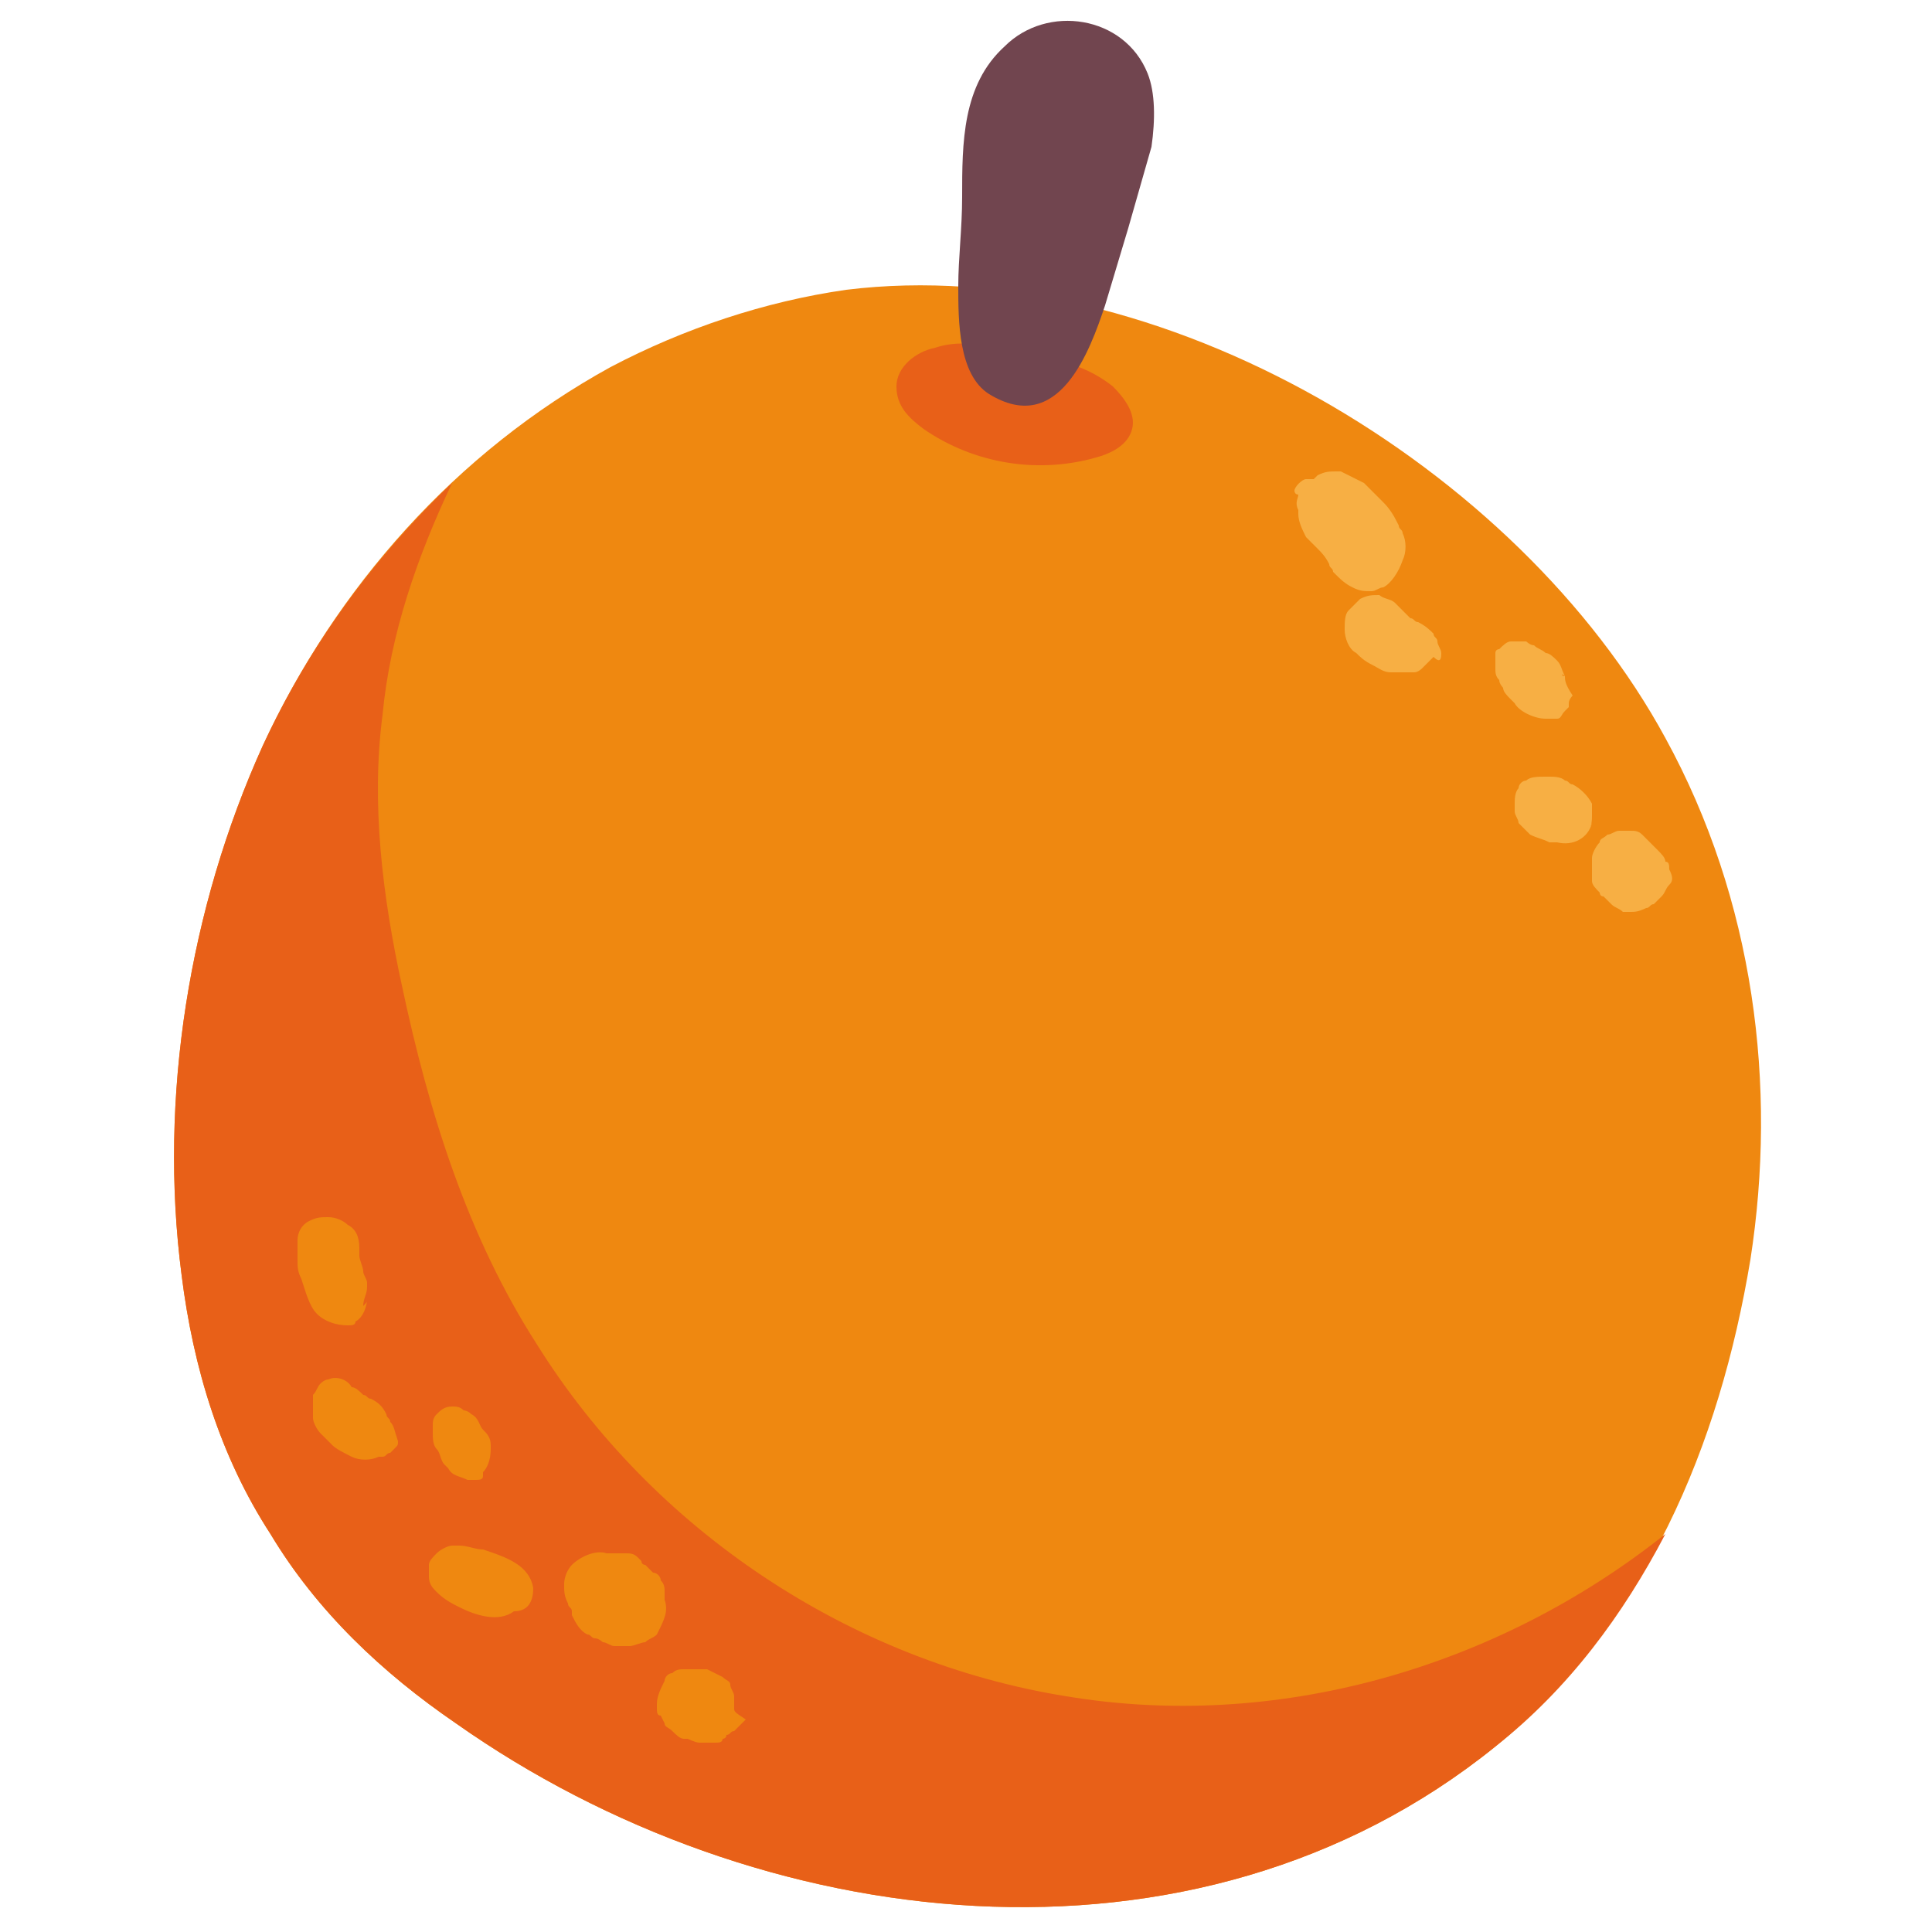
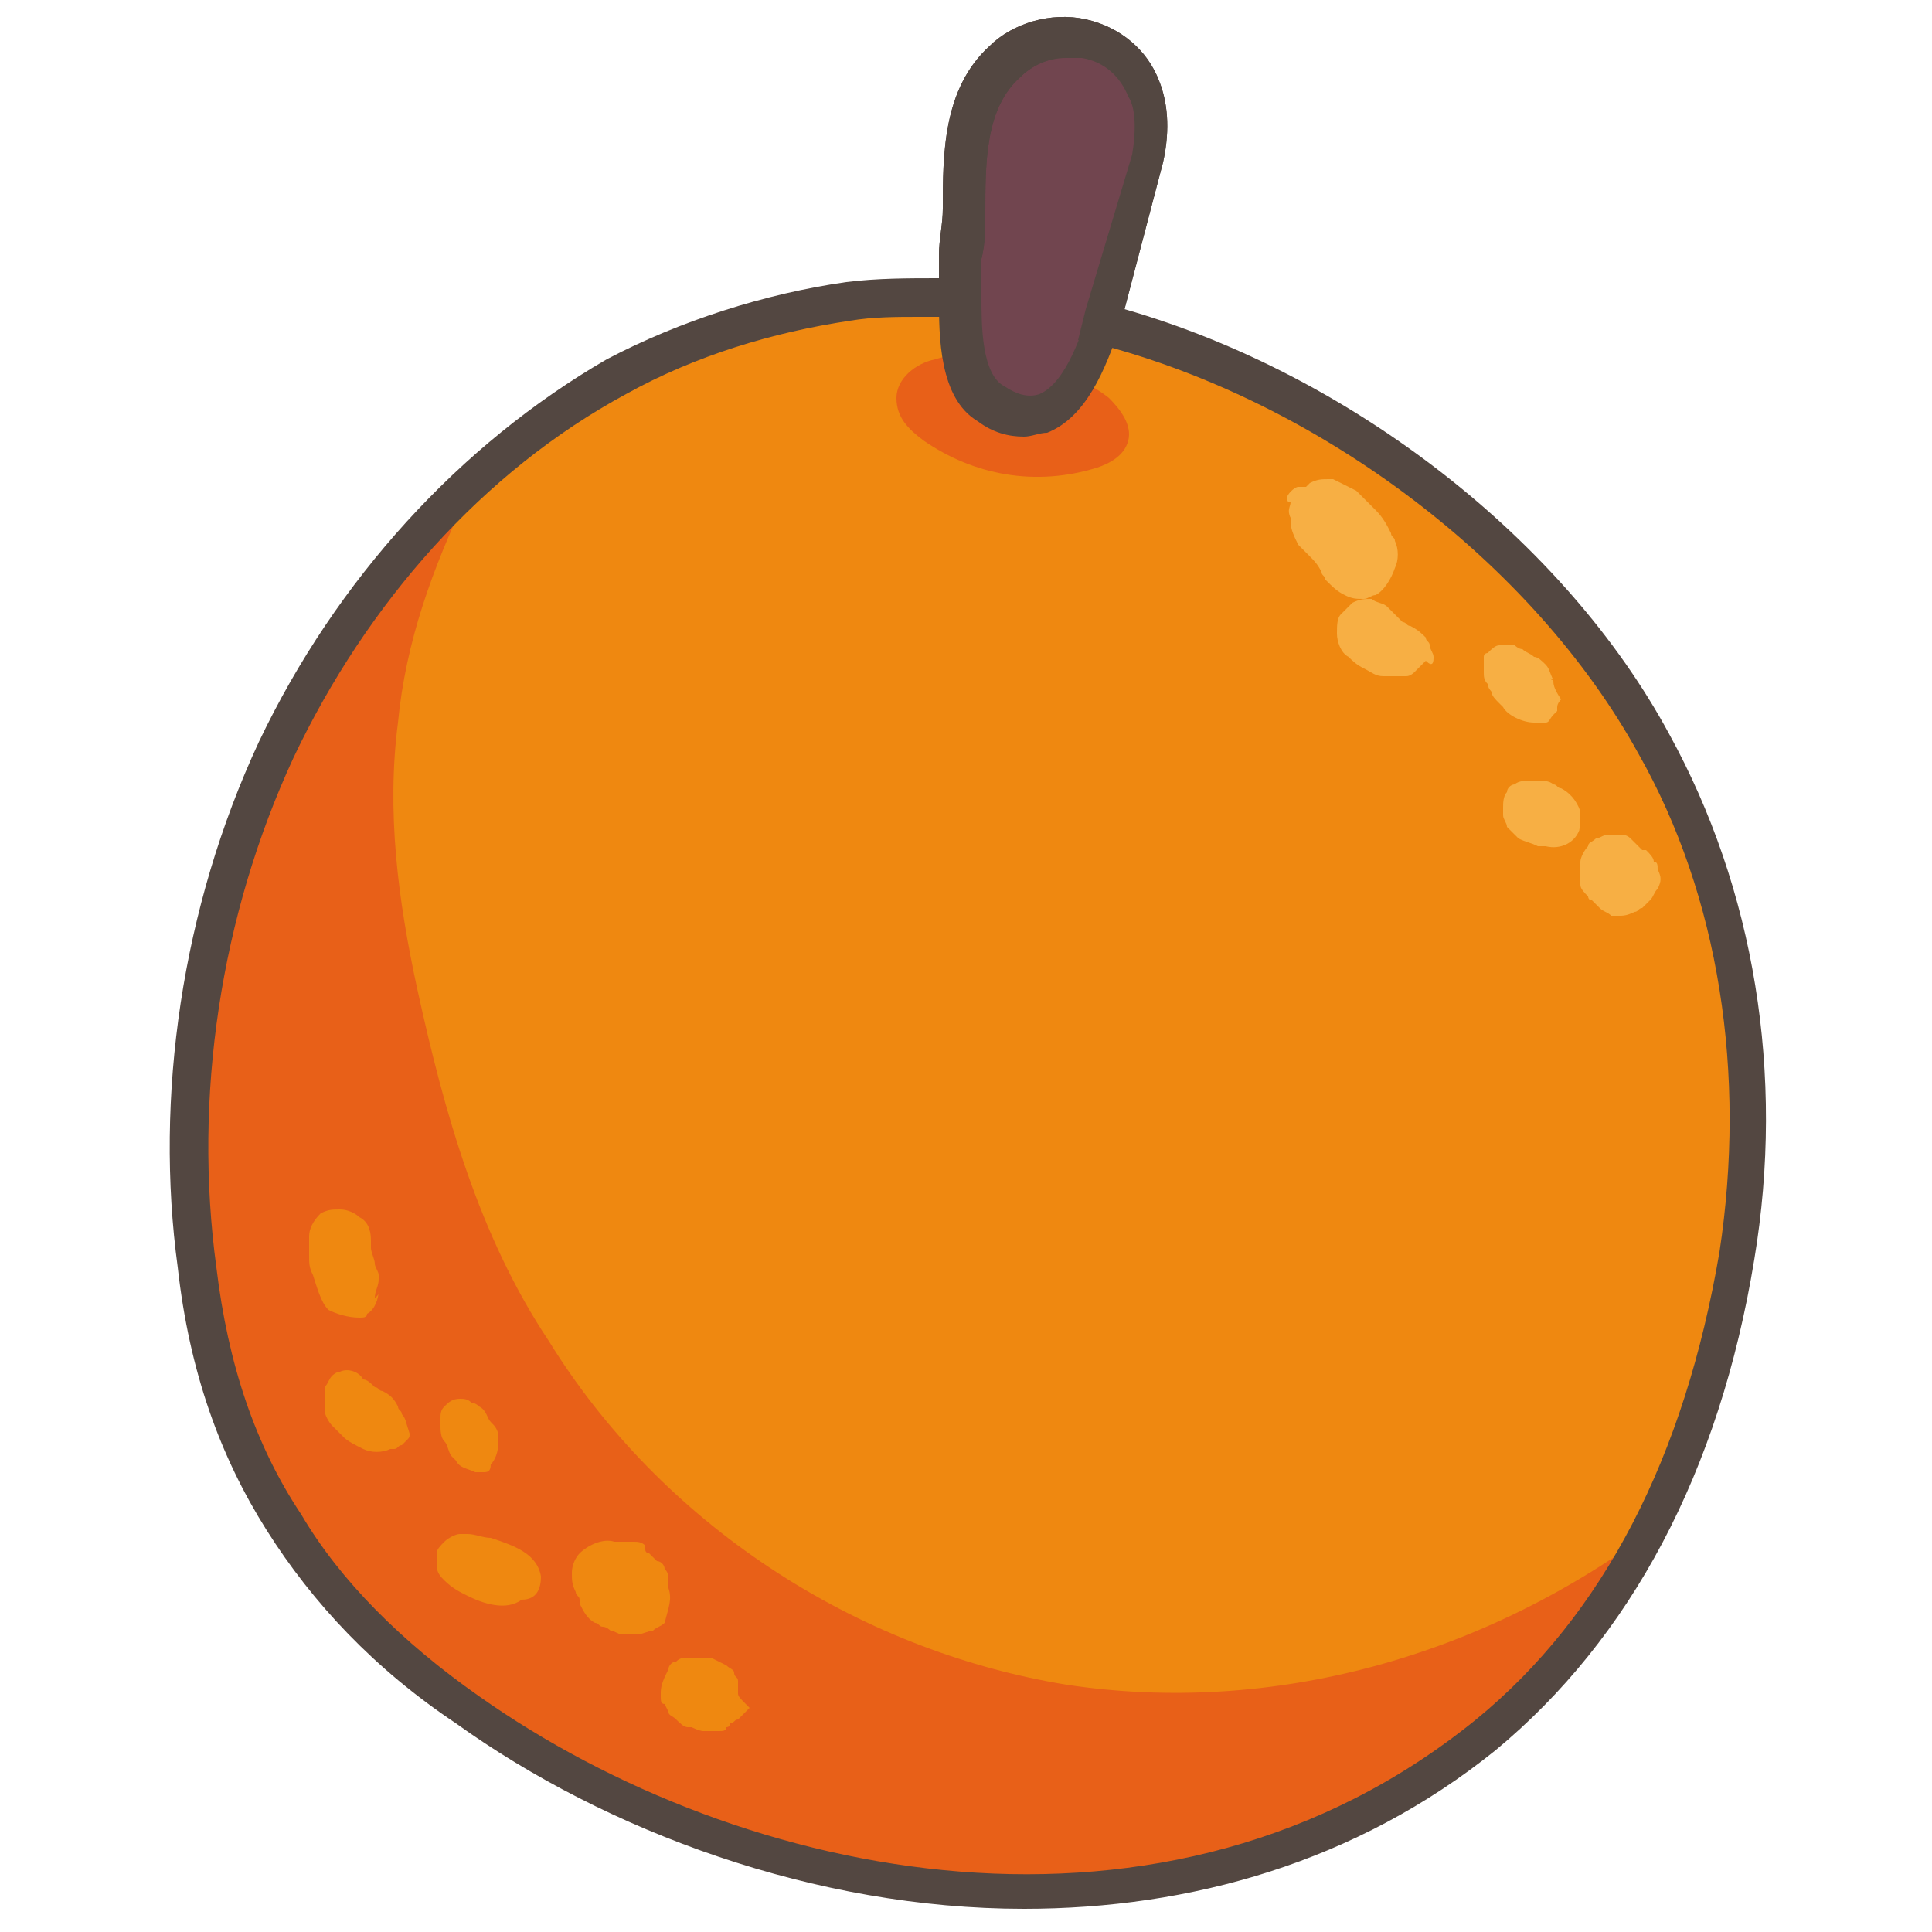
<svg xmlns="http://www.w3.org/2000/svg" version="1.1" id="圖層_1" x="0px" y="0px" viewBox="0 0 50 50" style="enable-background:new 0 0 50 50;" xml:space="preserve">
  <style type="text/css">
	.st0{fill:#EF8810;}
	.st1{fill:#F7AF44;}
	.st2{fill:#E86018;}
	.st3{fill:#71454F;}
+ 	.st4{fill:#534741;}
</style>
  <g>
-     <path class="st0" d="M43.1,19.1c-3.8-7-13.1-12.6-21.2-11.6c-2.1,0.3-4.2,1-6.1,2c-4,2.2-7.1,5.7-9,9.8c-1.9,4.2-2.7,9.1-2.1,13.7   c0.3,2.4,1,4.7,2.3,6.7c1.2,2,2.9,3.6,4.8,4.9c7.8,5.5,19.1,6.9,26.9,0.6c3.9-3.2,5.8-7.8,6.6-12.6C46,28.1,45.4,23.3,43.1,19.1z" />
-     <path class="st1" d="M36.3,13.8c0-0.1-0.1-0.1-0.1-0.2c-0.1-0.2-0.2-0.4-0.4-0.6c-0.2-0.2-0.3-0.3-0.5-0.5   c-0.2-0.1-0.4-0.2-0.6-0.3c0,0-0.1,0-0.1,0c-0.2,0-0.3,0-0.5,0.1c0,0-0.1,0.1-0.1,0.1c-0.1,0-0.1,0-0.2,0c-0.1,0-0.3,0.2-0.3,0.3   c0,0,0,0.1,0.1,0.1c0,0.1-0.1,0.2,0,0.4c0,0,0,0,0,0.1c0,0.2,0.1,0.4,0.2,0.6c0.1,0.1,0.2,0.2,0.3,0.3c0.1,0.1,0.2,0.2,0.3,0.4   c0,0.1,0.1,0.1,0.1,0.2c0.2,0.2,0.3,0.3,0.5,0.4c0,0,0,0,0,0c0.2,0.1,0.3,0.1,0.5,0.1c0.1,0,0.2-0.1,0.3-0.1   c0.2-0.1,0.4-0.4,0.5-0.7c0,0,0,0,0,0C36.4,14.3,36.4,14,36.3,13.8z" />
-     <path class="st1" d="M37.3,16.9c0-0.1-0.1-0.2-0.1-0.3c0-0.1-0.1-0.1-0.1-0.2c-0.1-0.1-0.2-0.2-0.4-0.3c-0.1,0-0.1-0.1-0.2-0.1   c0.1,0,0.1,0.1,0.2,0.1c-0.1,0-0.1-0.1-0.2-0.1c0,0-0.1-0.1-0.1-0.1c0,0,0,0-0.1-0.1c0,0,0,0-0.1-0.1c0,0,0,0,0,0   c0,0-0.1-0.1-0.1-0.1c-0.1-0.1-0.3-0.1-0.4-0.2c-0.2,0-0.3,0-0.5,0.1c-0.1,0.1-0.2,0.2-0.3,0.3c-0.1,0.1-0.1,0.3-0.1,0.5   c0,0.2,0.1,0.5,0.3,0.6c0.1,0.1,0.2,0.2,0.4,0.3c0.2,0.1,0.3,0.2,0.5,0.2c0,0,0.1,0,0.1,0c0.2,0,0.4,0,0.5,0c0.1,0,0.2-0.1,0.2-0.1   c0.1-0.1,0.1-0.1,0.2-0.2c0,0,0,0,0.1-0.1C37.3,17.2,37.3,17,37.3,16.9z" />
-     <path class="st1" d="M40.5,17.5C40.4,17.5,40.4,17.4,40.5,17.5c-0.1-0.2-0.1-0.3-0.2-0.4c-0.1-0.1-0.2-0.2-0.3-0.2   c-0.1-0.1-0.2-0.1-0.3-0.2c-0.1,0-0.2-0.1-0.2-0.1c-0.1,0-0.2,0-0.2,0c0,0-0.1,0-0.1,0c0,0,0,0-0.1,0c-0.1,0-0.2,0.1-0.3,0.2   c0,0-0.1,0-0.1,0.1c0,0,0,0.1,0,0.1c0,0.1,0,0.2,0,0.3c0,0,0,0,0,0c0,0.1,0,0.2,0.1,0.3c0,0.1,0.1,0.2,0.1,0.2   c0,0.1,0.1,0.2,0.2,0.3c0,0,0.1,0.1,0.1,0.1c0.1,0.2,0.5,0.4,0.8,0.4c0.1,0,0.1,0,0.2,0c0,0,0,0,0,0c0,0,0.1,0,0.1,0   c0.1,0,0.1-0.1,0.2-0.2c0,0,0.1-0.1,0.1-0.1c0,0,0,0,0-0.1c0-0.1,0.1-0.2,0.1-0.2C40.5,17.7,40.5,17.6,40.5,17.5z" />
-     <path class="st1" d="M41.2,20.9C41.2,20.8,41.2,20.8,41.2,20.9c0-0.1,0-0.1,0-0.1C41.1,20.8,41.1,20.8,41.2,20.9c0-0.1,0-0.1,0-0.1   c-0.1-0.2-0.3-0.4-0.5-0.5c-0.1,0-0.1-0.1-0.2-0.1c-0.1-0.1-0.3-0.1-0.4-0.1c0,0-0.1,0-0.1,0c-0.2,0-0.4,0-0.5,0.1   c-0.1,0-0.2,0.1-0.2,0.2c-0.1,0.1-0.1,0.3-0.1,0.4c0,0,0,0,0-0.1c0,0.1,0,0.2,0,0.3c0,0.1,0.1,0.2,0.1,0.3c0.1,0.1,0.1,0.1,0.2,0.2   c0,0,0.1,0.1,0.1,0.1c0.2,0.1,0.3,0.1,0.5,0.2c0.1,0,0.1,0,0.2,0c0.4,0.1,0.8-0.1,0.9-0.5c0,0.1-0.1,0.1-0.1,0.2c0,0,0,0,0,0   c0.1-0.1,0.1-0.3,0.1-0.4C41.2,21,41.2,20.9,41.2,20.9z" />
-     <path class="st1" d="M43.2,22.5C43.2,22.5,43.2,22.5,43.2,22.5c0-0.1,0-0.2-0.1-0.2c0-0.1-0.1-0.2-0.2-0.3c0,0-0.1-0.1-0.1-0.1   c0,0-0.1-0.1-0.1-0.1c-0.1-0.1-0.1-0.1-0.2-0.2c-0.1-0.1-0.2-0.1-0.3-0.1c0,0,0,0-0.1,0c-0.1,0-0.1,0-0.2,0c-0.1,0-0.2,0.1-0.3,0.1   c0,0,0,0,0,0c-0.1,0.1-0.2,0.1-0.2,0.2c-0.1,0.1-0.2,0.3-0.2,0.4c0,0.1,0,0.1,0,0.2c0,0.2,0,0.2,0,0.4c0,0.1,0.1,0.2,0.2,0.3   c0,0,0,0,0,0c0,0,0,0.1,0.1,0.1c0.1,0.1,0.1,0.1,0.2,0.2c0.1,0.1,0.2,0.1,0.3,0.2c0.1,0,0.2,0,0.2,0c0.1,0,0.2,0,0.4-0.1   c0.1,0,0.1-0.1,0.2-0.1c0.1-0.1,0.1-0.1,0.2-0.2c0.1-0.1,0.1-0.2,0.2-0.3C43.3,22.8,43.3,22.7,43.2,22.5z" />
-     <path class="st2" d="M27.6,43.9C22,43,16.9,39.6,13.9,34.8c-1.8-2.8-2.8-6-3.5-9.3c-0.5-2.3-0.8-4.7-0.5-7c0.2-2.1,0.9-4.1,1.8-6   c-2,1.9-3.7,4.2-4.9,6.8c-1.9,4.2-2.7,9.1-2.1,13.7c0.3,2.4,1,4.7,2.3,6.7c1.2,2,2.9,3.6,4.8,4.9c7.8,5.5,19.1,6.9,26.9,0.6   c1.9-1.5,3.3-3.4,4.4-5.5C38.7,43.2,33,44.8,27.6,43.9z" />
-     <path class="st0" d="M9.5,33.6c0,0.1,0,0.1-0.1,0.2c0-0.2,0.1-0.3,0.1-0.5c0,0,0-0.1,0-0.1c0-0.1-0.1-0.2-0.1-0.3   c0-0.1-0.1-0.3-0.1-0.4c0-0.1,0-0.1,0-0.2c0-0.3-0.1-0.5-0.3-0.6c-0.1-0.1-0.3-0.2-0.5-0.2c-0.2,0-0.3,0-0.5,0.1   c-0.2,0.1-0.3,0.3-0.3,0.5c0,0.1,0,0.2,0,0.3c0,0.1,0,0.2,0,0.2c0,0.2,0,0.3,0.1,0.5c0.1,0.3,0.2,0.7,0.4,0.9   c0.2,0.2,0.5,0.3,0.8,0.3c0.1,0,0.2,0,0.2-0.1c0,0,0,0,0,0C9.4,34.1,9.5,33.8,9.5,33.6z" />
-     <path class="st0" d="M10.1,36.8c0-0.1-0.1-0.1-0.1-0.2c0,0,0,0,0,0c0,0,0,0,0,0c0,0,0,0,0,0c0,0,0,0,0,0c-0.1-0.2-0.2-0.3-0.4-0.4   c0,0,0,0,0,0c-0.1,0-0.1-0.1-0.2-0.1c-0.1-0.1-0.2-0.2-0.3-0.2c0,0,0,0,0,0c0,0,0,0,0,0c0,0,0,0,0,0c-0.1-0.2-0.4-0.3-0.6-0.2   c-0.1,0-0.2,0.1-0.2,0.1c-0.1,0.1-0.1,0.2-0.2,0.3c0,0.1,0,0.2,0,0.3c0,0.1,0,0.2,0,0.3c0,0.1,0.1,0.3,0.2,0.4   c0.1,0.1,0.2,0.2,0.3,0.3c0.1,0.1,0.3,0.2,0.5,0.3c0.2,0.1,0.5,0.1,0.7,0c0,0,0,0,0.1,0c0.1,0,0.1-0.1,0.2-0.1l0.1-0.1   c0.1-0.1,0.1-0.1,0.1-0.2C10.2,37,10.2,36.9,10.1,36.8z" />
-     <path class="st0" d="M12.5,38.1c0.1-0.1,0.2-0.3,0.2-0.6c0,0,0-0.1,0-0.1c0-0.2-0.1-0.3-0.2-0.4c-0.1-0.1-0.1-0.3-0.3-0.4   c-0.1-0.1-0.2-0.1-0.2-0.1c-0.1-0.1-0.2-0.1-0.3-0.1c-0.2,0-0.3,0.1-0.4,0.2c-0.1,0.1-0.1,0.2-0.1,0.3c0,0.1,0,0.1,0,0.2   c0,0.1,0,0.3,0.1,0.4c0.1,0.1,0.1,0.3,0.2,0.4c0,0,0.1,0.1,0.1,0.1c0.1,0.2,0.3,0.2,0.5,0.3c0,0,0,0,0,0c0,0,0.1,0,0.1,0   c0,0,0,0,0,0c0,0,0.1,0,0.1,0c0.1,0,0.2,0,0.2-0.1c0,0,0,0,0,0c0,0,0,0,0,0C12.5,38.2,12.5,38.1,12.5,38.1z" />
-     <path class="st0" d="M13.8,41.1c-0.1-0.6-0.7-0.8-1.3-1c-0.2,0-0.4-0.1-0.6-0.1c-0.1,0-0.1,0-0.2,0c-0.1,0-0.3,0.1-0.4,0.2   c-0.1,0.1-0.2,0.2-0.2,0.3c0,0.1,0,0.2,0,0.3c0,0.2,0.1,0.3,0.2,0.4c0.2,0.2,0.4,0.3,0.6,0.4c0.4,0.2,1,0.4,1.4,0.1   C13.7,41.7,13.8,41.4,13.8,41.1z" />
-     <path class="st0" d="M17.2,41.4C17.2,41.4,17.2,41.4,17.2,41.4c0-0.1,0-0.2,0-0.2c0-0.1,0-0.2-0.1-0.3c0-0.1-0.1-0.2-0.2-0.2   c-0.1-0.1-0.1-0.1-0.2-0.2c0,0-0.1,0-0.1-0.1c0,0-0.1-0.1-0.1-0.1c-0.1-0.1-0.2-0.1-0.3-0.1c-0.1,0-0.1,0-0.2,0c0,0-0.1,0-0.1,0   c-0.1,0-0.1,0-0.2,0c-0.3-0.1-0.7,0.1-0.9,0.3c-0.1,0.1-0.2,0.3-0.2,0.5c0,0.2,0,0.3,0.1,0.5c0,0.1,0.1,0.1,0.1,0.2   c0,0,0,0.1,0,0.1c0.1,0.2,0.2,0.4,0.4,0.5c0.1,0,0.1,0.1,0.2,0.1c0.1,0,0.2,0.1,0.2,0.1c0.1,0,0.2,0.1,0.3,0.1c0.1,0,0.2,0,0.3,0   c0,0,0,0,0,0c0,0,0.1,0,0.1,0c0.1,0,0.3-0.1,0.4-0.1c0.1-0.1,0.2-0.1,0.3-0.2C17.2,41.9,17.3,41.7,17.2,41.4z" />
-     <path class="st0" d="M19,44.2c0-0.1,0-0.2,0-0.3c0-0.1-0.1-0.2-0.1-0.3c0-0.1-0.1-0.1-0.2-0.2c0,0,0,0,0,0c0,0-0.2-0.1-0.2-0.1   c0,0-0.2-0.1-0.2-0.1c0,0,0,0,0,0c0,0-0.1,0-0.1,0c0,0-0.1,0-0.1,0c-0.1,0-0.1,0-0.1,0c0,0,0,0,0,0c0,0,0,0,0,0c0,0-0.1,0-0.1,0   c-0.1,0-0.2,0-0.2,0c0,0,0.1,0,0.1,0c0,0-0.1,0-0.1,0c-0.1,0-0.2,0-0.3,0.1c-0.1,0-0.2,0.1-0.2,0.2c-0.1,0.2-0.2,0.4-0.2,0.6   c0,0,0,0,0,0.1c0,0.1,0,0.2,0.1,0.2c0,0,0.1,0.2,0.1,0.2c0,0.1,0.1,0.1,0.2,0.2c0.1,0.1,0.2,0.2,0.3,0.2c0,0,0.1,0,0.1,0   c0,0,0,0,0,0c0,0,0.2,0.1,0.3,0.1c0,0,0.2,0,0.3,0c0,0,0,0,0,0c0,0,0.1,0,0.1,0c0.1,0,0.2,0,0.2-0.1c0,0,0.1,0,0.1-0.1   c0.1,0,0.1-0.1,0.2-0.1c0.1-0.1,0.1-0.1,0.2-0.2c0,0,0.1-0.1,0.1-0.1C19,44.3,19,44.3,19,44.2z" />
-     <path class="st2" d="M26,9.1c-0.6-0.2-1.2-0.3-1.8-0.1c-0.5,0.1-1,0.5-1,1c0,0.5,0.3,0.8,0.7,1.1c1.3,0.9,3,1.2,4.6,0.7   c0.3-0.1,0.7-0.3,0.8-0.7c0.1-0.4-0.2-0.8-0.5-1.1c-0.5-0.4-1.2-0.7-1.9-0.7" />
-     <path class="st3" d="M29.7,1.9c-0.6-1.5-2.6-1.8-3.7-0.7c-1.1,1-1.1,2.5-1.1,3.9c0,0.8-0.1,1.6-0.1,2.3c0,0.9,0,2.3,0.8,2.8   c1.8,1.1,2.6-1.1,3-2.3l0.6-2c0.2-0.7,0.4-1.4,0.6-2.1C29.9,3.1,29.9,2.4,29.7,1.9z" />
+     <g>
+       <g>
+         <path class="st0" d="M42.8,19.2C39,12.3,29.9,6.8,22,7.8c-2.1,0.3-4.1,1-6,2c-3.9,2.2-7,5.6-8.8,9.6c-1.9,4.1-2.7,8.9-2.1,13.4     c0.3,2.4,1,4.6,2.3,6.6c1.2,2,2.8,3.5,4.7,4.8c7.7,5.4,18.7,6.8,26.4,0.6c3.8-3.1,5.7-7.7,6.5-12.4C45.6,28,45,23.3,42.8,19.2z" />
+       </g>
+       <g>
+         <path class="st1" d="M36.1,14c0-0.1-0.1-0.1-0.1-0.2c-0.1-0.2-0.2-0.4-0.4-0.6s-0.3-0.3-0.5-0.5c-0.2-0.1-0.4-0.2-0.6-0.3h-0.1     c-0.2,0-0.3,0-0.5,0.1l-0.1,0.1c-0.1,0-0.1,0-0.2,0c-0.1,0-0.3,0.2-0.3,0.3c0,0,0,0.1,0.1,0.1c0,0.1-0.1,0.2,0,0.4c0,0,0,0,0,0.1     c0,0.2,0.1,0.4,0.2,0.6c0.1,0.1,0.2,0.2,0.3,0.3c0.1,0.1,0.2,0.2,0.3,0.4c0,0.1,0.1,0.1,0.1,0.2c0.2,0.2,0.3,0.3,0.5,0.4l0,0     c0.2,0.1,0.3,0.1,0.5,0.1c0.1,0,0.2-0.1,0.3-0.1c0.2-0.1,0.4-0.4,0.5-0.7l0,0C36.2,14.5,36.2,14.2,36.1,14z" />
+       </g>
+       <g>
+         <path class="st1" d="M37.1,17c0-0.1-0.1-0.2-0.1-0.3s-0.1-0.1-0.1-0.2c-0.1-0.1-0.2-0.2-0.4-0.3c-0.1,0-0.1-0.1-0.2-0.1     c0.1,0,0.1,0.1,0.2,0.1c-0.1,0-0.1-0.1-0.2-0.1l-0.1-0.1c0,0,0,0-0.1-0.1c0,0,0,0-0.1-0.1l0,0l-0.1-0.1c-0.1-0.1-0.3-0.1-0.4-0.2     c-0.2,0-0.3,0-0.5,0.1c-0.1,0.1-0.2,0.2-0.3,0.3c-0.1,0.1-0.1,0.3-0.1,0.5s0.1,0.5,0.3,0.6c0.1,0.1,0.2,0.2,0.4,0.3     c0.2,0.1,0.3,0.2,0.5,0.2h0.1c0.2,0,0.4,0,0.5,0c0.1,0,0.2-0.1,0.2-0.1c0.1-0.1,0.1-0.1,0.2-0.2c0,0,0,0,0.1-0.1     C37.1,17.3,37.1,17.1,37.1,17z" />
+       </g>
+       <g>
+         <path class="st1" d="M40.2,17.6C40.1,17.6,40.1,17.5,40.2,17.6c-0.1-0.2-0.1-0.3-0.2-0.4c-0.1-0.1-0.2-0.2-0.3-0.2     c-0.1-0.1-0.2-0.1-0.3-0.2c-0.1,0-0.2-0.1-0.2-0.1c-0.1,0-0.2,0-0.2,0h-0.1c0,0,0,0-0.1,0s-0.2,0.1-0.3,0.2c0,0-0.1,0-0.1,0.1     v0.1c0,0.1,0,0.2,0,0.3l0,0c0,0.1,0,0.2,0.1,0.3c0,0.1,0.1,0.2,0.1,0.2c0,0.1,0.1,0.2,0.2,0.3l0.1,0.1c0.1,0.2,0.5,0.4,0.8,0.4     c0.1,0,0.1,0,0.2,0l0,0H40c0.1,0,0.1-0.1,0.2-0.2l0.1-0.1c0,0,0,0,0-0.1c0-0.1,0.1-0.2,0.1-0.2C40.2,17.8,40.2,17.7,40.2,17.6z" />
+       </g>
+       <g>
+         <path class="st1" d="M40.9,21C40.9,20.9,40.9,20.9,40.9,21C40.9,20.9,40.9,20.9,40.9,21C40.8,20.9,40.8,20.9,40.9,21     C40.9,20.9,40.9,20.9,40.9,21c-0.1-0.3-0.3-0.5-0.5-0.6c-0.1,0-0.1-0.1-0.2-0.1c-0.1-0.1-0.3-0.1-0.4-0.1h-0.1     c-0.2,0-0.4,0-0.5,0.1c-0.1,0-0.2,0.1-0.2,0.2c-0.1,0.1-0.1,0.3-0.1,0.4c0,0,0,0,0-0.1c0,0.1,0,0.2,0,0.3c0,0.1,0.1,0.2,0.1,0.3     c0.1,0.1,0.1,0.1,0.2,0.2l0.1,0.1c0.2,0.1,0.3,0.1,0.5,0.2c0.1,0,0.1,0,0.2,0c0.4,0.1,0.8-0.1,0.9-0.5c0,0.1-0.1,0.1-0.1,0.2l0,0     c0.1-0.1,0.1-0.3,0.1-0.4C40.9,21.1,40.9,21,40.9,21z" />
+       </g>
+       <g>
+         <path class="st1" d="M42.9,22.5L42.9,22.5c0-0.1,0-0.2-0.1-0.2c0-0.1-0.1-0.2-0.2-0.3L42.5,22l-0.1-0.1c-0.1-0.1-0.1-0.1-0.2-0.2     c-0.1-0.1-0.2-0.1-0.3-0.1c0,0,0,0-0.1,0s-0.1,0-0.2,0s-0.2,0.1-0.3,0.1l0,0c-0.1,0.1-0.2,0.1-0.2,0.2c-0.1,0.1-0.2,0.3-0.2,0.4     s0,0.1,0,0.2c0,0.2,0,0.2,0,0.4c0,0.1,0.1,0.2,0.2,0.3l0,0c0,0,0,0.1,0.1,0.1c0.1,0.1,0.1,0.1,0.2,0.2c0.1,0.1,0.2,0.1,0.3,0.2     c0.1,0,0.2,0,0.2,0c0.1,0,0.2,0,0.4-0.1c0.1,0,0.1-0.1,0.2-0.1c0.1-0.1,0.1-0.1,0.2-0.2c0.1-0.1,0.1-0.2,0.2-0.3     C43,22.8,43,22.7,42.9,22.5z" />
+       </g>
+       <g>
+         <path class="st2" d="M27.6,43.6c-5.5-0.9-10.5-4.2-13.4-8.9c-1.8-2.7-2.7-5.9-3.4-9.1c-0.5-2.3-0.8-4.6-0.5-6.9     c0.2-2.1,0.9-4,1.8-5.9c-2,1.9-3.6,4.1-4.8,6.7c-1.9,4.1-2.7,8.9-2.1,13.4c0.3,2.4,1,4.6,2.3,6.6c1.2,2,2.8,3.5,4.7,4.8     c7.7,5.4,18.7,6.8,26.4,0.6c1.9-1.5,3.2-3.3,4.3-5.4C38.4,42.9,32.9,44.4,27.6,43.6z" />
+       </g>
+       <g>
+         <path class="st0" d="M9.8,33.4c0,0.1,0,0.1-0.1,0.2c0-0.2,0.1-0.3,0.1-0.5V33c0-0.1-0.1-0.2-0.1-0.3c0-0.1-0.1-0.3-0.1-0.4     s0-0.1,0-0.2c0-0.3-0.1-0.5-0.3-0.6c-0.1-0.1-0.3-0.2-0.5-0.2c-0.2,0-0.3,0-0.5,0.1C8.1,31.6,8,31.8,8,32c0,0.1,0,0.2,0,0.3     c0,0.1,0,0.2,0,0.2c0,0.2,0,0.3,0.1,0.5c0.1,0.3,0.2,0.7,0.4,0.9C8.7,34,9,34.1,9.3,34.1c0.1,0,0.2,0,0.2-0.1l0,0     C9.7,33.9,9.8,33.6,9.8,33.4z" />
+       </g>
+       <g>
+         <path class="st0" d="M10.4,36.6c0-0.1-0.1-0.1-0.1-0.2l0,0l0,0l0,0l0,0c-0.1-0.2-0.2-0.3-0.4-0.4l0,0c-0.1,0-0.1-0.1-0.2-0.1     c-0.1-0.1-0.2-0.2-0.3-0.2l0,0l0,0l0,0c-0.1-0.2-0.4-0.3-0.6-0.2c-0.1,0-0.2,0.1-0.2,0.1c-0.1,0.1-0.1,0.2-0.2,0.3     c0,0.1,0,0.2,0,0.3c0,0.1,0,0.2,0,0.3s0.1,0.3,0.2,0.4c0.1,0.1,0.2,0.2,0.3,0.3c0.1,0.1,0.3,0.2,0.5,0.3c0.2,0.1,0.5,0.1,0.7,0     c0,0,0,0,0.1,0s0.1-0.1,0.2-0.1l0.1-0.1c0.1-0.1,0.1-0.1,0.1-0.2C10.5,36.8,10.5,36.7,10.4,36.6z" />
+       </g>
+       <g>
+         <path class="st0" d="M12.7,37.9c0.1-0.1,0.2-0.3,0.2-0.6v-0.1c0-0.2-0.1-0.3-0.2-0.4c-0.1-0.1-0.1-0.3-0.3-0.4     c-0.1-0.1-0.2-0.1-0.2-0.1c-0.1-0.1-0.2-0.1-0.3-0.1c-0.2,0-0.3,0.1-0.4,0.2c-0.1,0.1-0.1,0.2-0.1,0.3c0,0.1,0,0.1,0,0.2     c0,0.1,0,0.3,0.1,0.4c0.1,0.1,0.1,0.3,0.2,0.4l0.1,0.1c0.1,0.2,0.3,0.2,0.5,0.3l0,0h0.1l0,0h0.1C12.6,38.1,12.7,38.1,12.7,37.9     L12.7,37.9L12.7,37.9C12.7,38,12.7,37.9,12.7,37.9z" />
+       </g>
+       <g>
+         <path class="st0" d="M14,40.8c-0.1-0.6-0.7-0.8-1.3-1c-0.2,0-0.4-0.1-0.6-0.1c-0.1,0-0.1,0-0.2,0c-0.1,0-0.3,0.1-0.4,0.2     s-0.2,0.2-0.2,0.3s0,0.2,0,0.3c0,0.2,0.1,0.3,0.2,0.4c0.2,0.2,0.4,0.3,0.6,0.4c0.4,0.2,1,0.4,1.4,0.1C13.9,41.4,14,41.1,14,40.8z     " />
+       </g>
+       <g>
+         <path class="st0" d="M17.3,41.1L17.3,41.1c0-0.1,0-0.2,0-0.2c0-0.1,0-0.2-0.1-0.3c0-0.1-0.1-0.2-0.2-0.2     c-0.1-0.1-0.1-0.1-0.2-0.2c0,0-0.1,0-0.1-0.1L16.7,40c-0.1-0.1-0.2-0.1-0.3-0.1c-0.1,0-0.1,0-0.2,0h-0.1c-0.1,0-0.1,0-0.2,0     c-0.3-0.1-0.7,0.1-0.9,0.3c-0.1,0.1-0.2,0.3-0.2,0.5s0,0.3,0.1,0.5c0,0.1,0.1,0.1,0.1,0.2v0.1c0.1,0.2,0.2,0.4,0.4,0.5     c0.1,0,0.1,0.1,0.2,0.1c0.1,0,0.2,0.1,0.2,0.1c0.1,0,0.2,0.1,0.3,0.1c0.1,0,0.2,0,0.3,0l0,0h0.1c0.1,0,0.3-0.1,0.4-0.1     c0.1-0.1,0.2-0.1,0.3-0.2C17.3,41.6,17.4,41.4,17.3,41.1z" />
+       </g>
+       <g>
+         <path class="st0" d="M19.1,43.8c0-0.1,0-0.2,0-0.3S19,43.4,19,43.3c0-0.1-0.1-0.1-0.2-0.2l0,0L18.6,43l-0.2-0.1l0,0h-0.1h-0.1     c-0.1,0-0.1,0-0.1,0l0,0l0,0H18c-0.1,0-0.2,0-0.2,0h0.1h-0.1c-0.1,0-0.2,0-0.3,0.1c-0.1,0-0.2,0.1-0.2,0.2     c-0.1,0.2-0.2,0.4-0.2,0.6c0,0,0,0,0,0.1c0,0.1,0,0.2,0.1,0.2l0.1,0.2c0,0.1,0.1,0.1,0.2,0.2c0.1,0.1,0.2,0.2,0.3,0.2h0.1l0,0     c0,0,0.2,0.1,0.3,0.1c0,0,0.2,0,0.3,0l0,0h0.1c0.1,0,0.2,0,0.2-0.1c0,0,0.1,0,0.1-0.1c0.1,0,0.1-0.1,0.2-0.1     c0.1-0.1,0.1-0.1,0.2-0.2l0.1-0.1C19.1,43.9,19.1,43.9,19.1,43.8z" />
+       </g>
+       <g>
+         <path class="st2" d="M26,9.4c-0.6-0.2-1.2-0.3-1.8-0.1c-0.5,0.1-1,0.5-1,1s0.3,0.8,0.7,1.1c1.3,0.9,2.9,1.2,4.5,0.7     c0.3-0.1,0.7-0.3,0.8-0.7c0.1-0.4-0.2-0.8-0.5-1.1c-0.5-0.4-1.2-0.7-1.9-0.7" />
+       </g>
+       <g>
+         <path class="st3" d="M29.6,2.3C29,0.9,27.1,0.6,26,1.6c-1.1,1-1.1,2.5-1.1,3.8c0,0.8-0.1,1.6-0.1,2.3c0,0.9,0,2.3,0.8,2.7     c1.8,1.1,2.6-1.1,2.9-2.3l0.6-2c0.2-0.7,0.4-1.4,0.6-2.1C29.8,3.5,29.8,2.8,29.6,2.3z" />
+         <path class="st4" d="M26.5,11.3c-0.4,0-0.8-0.1-1.2-0.4c-1-0.6-1-2.2-1-3.2c0-0.3,0-0.7,0-1.1c0-0.4,0.1-0.8,0.1-1.2     c0-1.4,0-3.1,1.2-4.2c0.6-0.6,1.6-0.9,2.5-0.7c0.9,0.2,1.6,0.8,1.9,1.6c0.2,0.5,0.3,1.2,0.1,2.1L29,8.4c-0.4,1.2-0.9,2.4-1.9,2.8     C26.9,11.2,26.7,11.3,26.5,11.3z M27.6,1.5c-0.5,0-0.9,0.2-1.2,0.5c-0.9,0.8-0.9,2.2-0.9,3.5c0,0.4,0,0.8-0.1,1.2     c0,0.4,0,0.7,0,1c0,0.7,0,2,0.6,2.3c0.3,0.2,0.6,0.3,0.9,0.2c0.7-0.3,1.1-1.6,1.3-2.2l1.2-4c0.1-0.6,0.1-1.2-0.1-1.5     c-0.2-0.5-0.6-0.9-1.2-1C27.8,1.5,27.7,1.5,27.6,1.5z" />
+       </g>
+     </g>
+     <g>
+       <path class="st4" d="M26.5,49.4c-5.4,0-10.8-2-14.7-4.8c-2.1-1.4-3.7-3.1-4.9-5c-1.2-1.9-2-4.1-2.3-6.8C4,28.4,4.7,23.5,6.7,19.2    c2-4.2,5.2-7.7,9-9.9c1.9-1,4.1-1.7,6.2-2c0.8-0.1,1.6-0.1,2.4-0.1c0-0.2,0-0.4,0-0.6c0-0.4,0.1-0.8,0.1-1.2c0-1.4,0-3.1,1.2-4.2    c0.6-0.6,1.6-0.9,2.5-0.7c0.9,0.2,1.6,0.8,1.9,1.6c0.2,0.5,0.3,1.2,0.1,2.1L29.1,8c5.9,1.7,11.4,6,14.1,11c2.2,4,3,8.8,2.2,13.6    c-0.9,5.5-3.2,9.8-6.7,12.7C35.1,48.2,30.8,49.4,26.5,49.4z M23.8,8.2c-0.6,0-1.2,0-1.8,0.1c-2,0.3-4,0.9-5.8,1.9    c-3.7,2-6.7,5.4-8.6,9.4c-1.9,4.1-2.6,8.8-2,13.2c0.3,2.5,1,4.6,2.2,6.4c1,1.7,2.6,3.3,4.6,4.7c6.8,4.8,17.8,7.1,25.8,0.6    c3.3-2.7,5.4-6.8,6.3-12.1c0.7-4.6,0-9.2-2.1-12.9l0,0c-2.7-4.9-8.2-9.1-14-10.6l-0.5-0.1L28.1,8l1.2-4c0.1-0.6,0.1-1.2-0.1-1.5    c-0.2-0.5-0.6-0.9-1.2-1c-0.6-0.1-1.2,0.1-1.6,0.5c-0.9,0.8-0.9,2.2-0.9,3.5c0,0.4,0,0.8-0.1,1.2c0,0.4,0,0.7,0,1v0.5l-0.5,0    C24.4,8.2,24.1,8.2,23.8,8.2z" />
+     </g>
  </g>
</svg>
